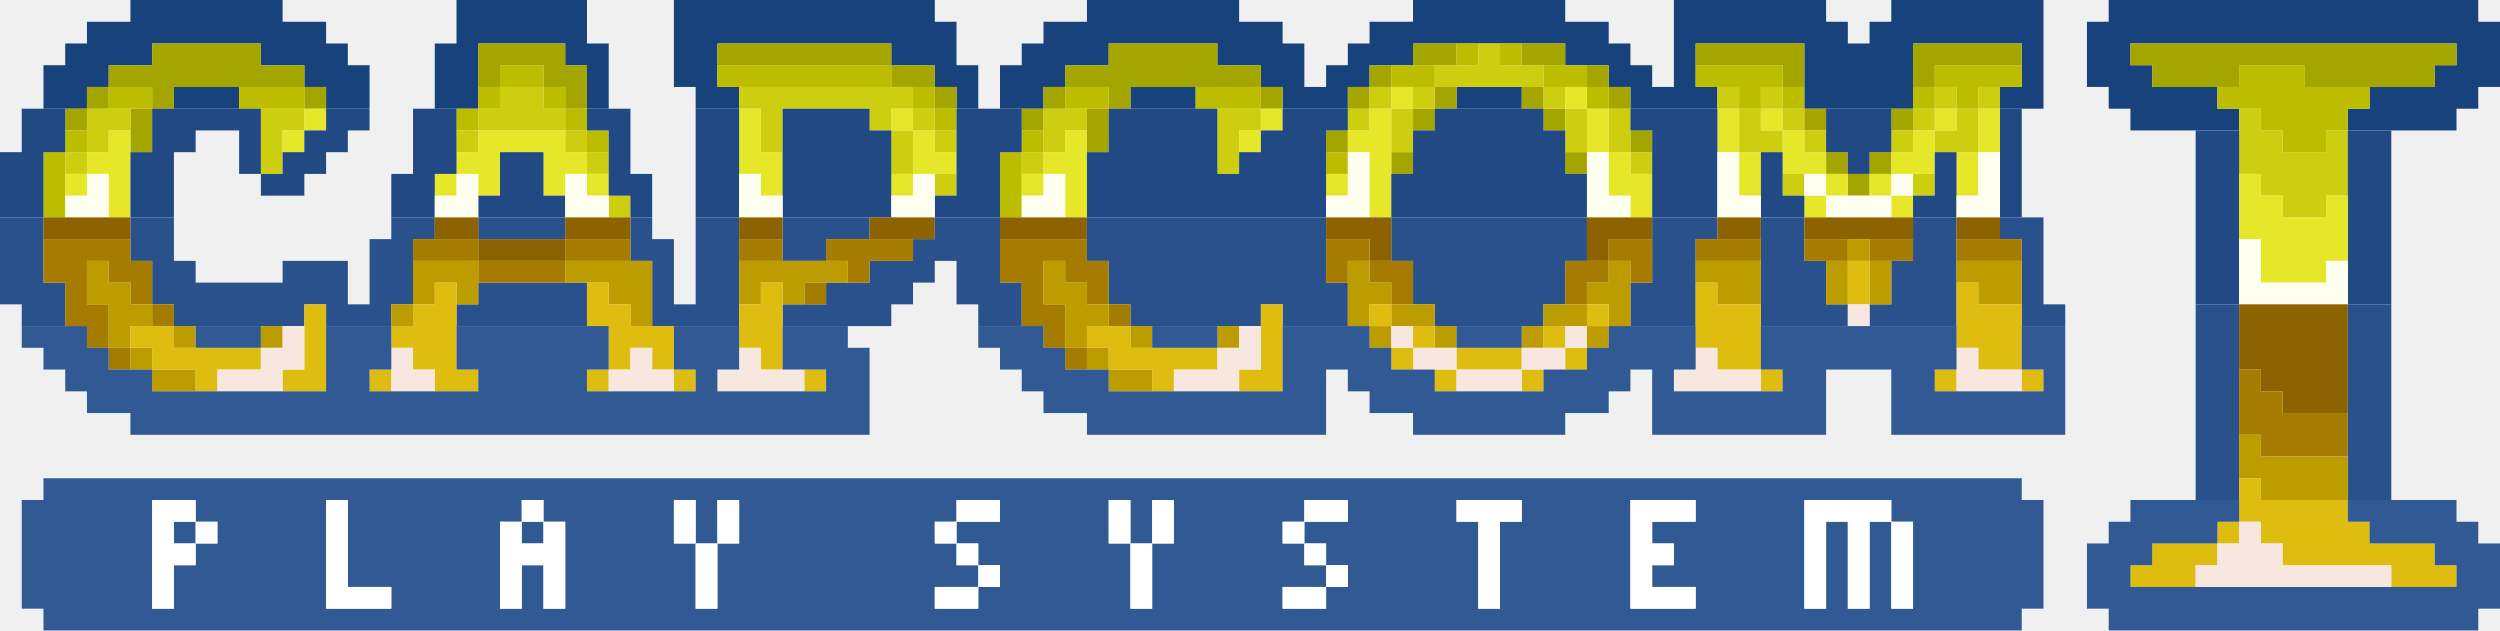
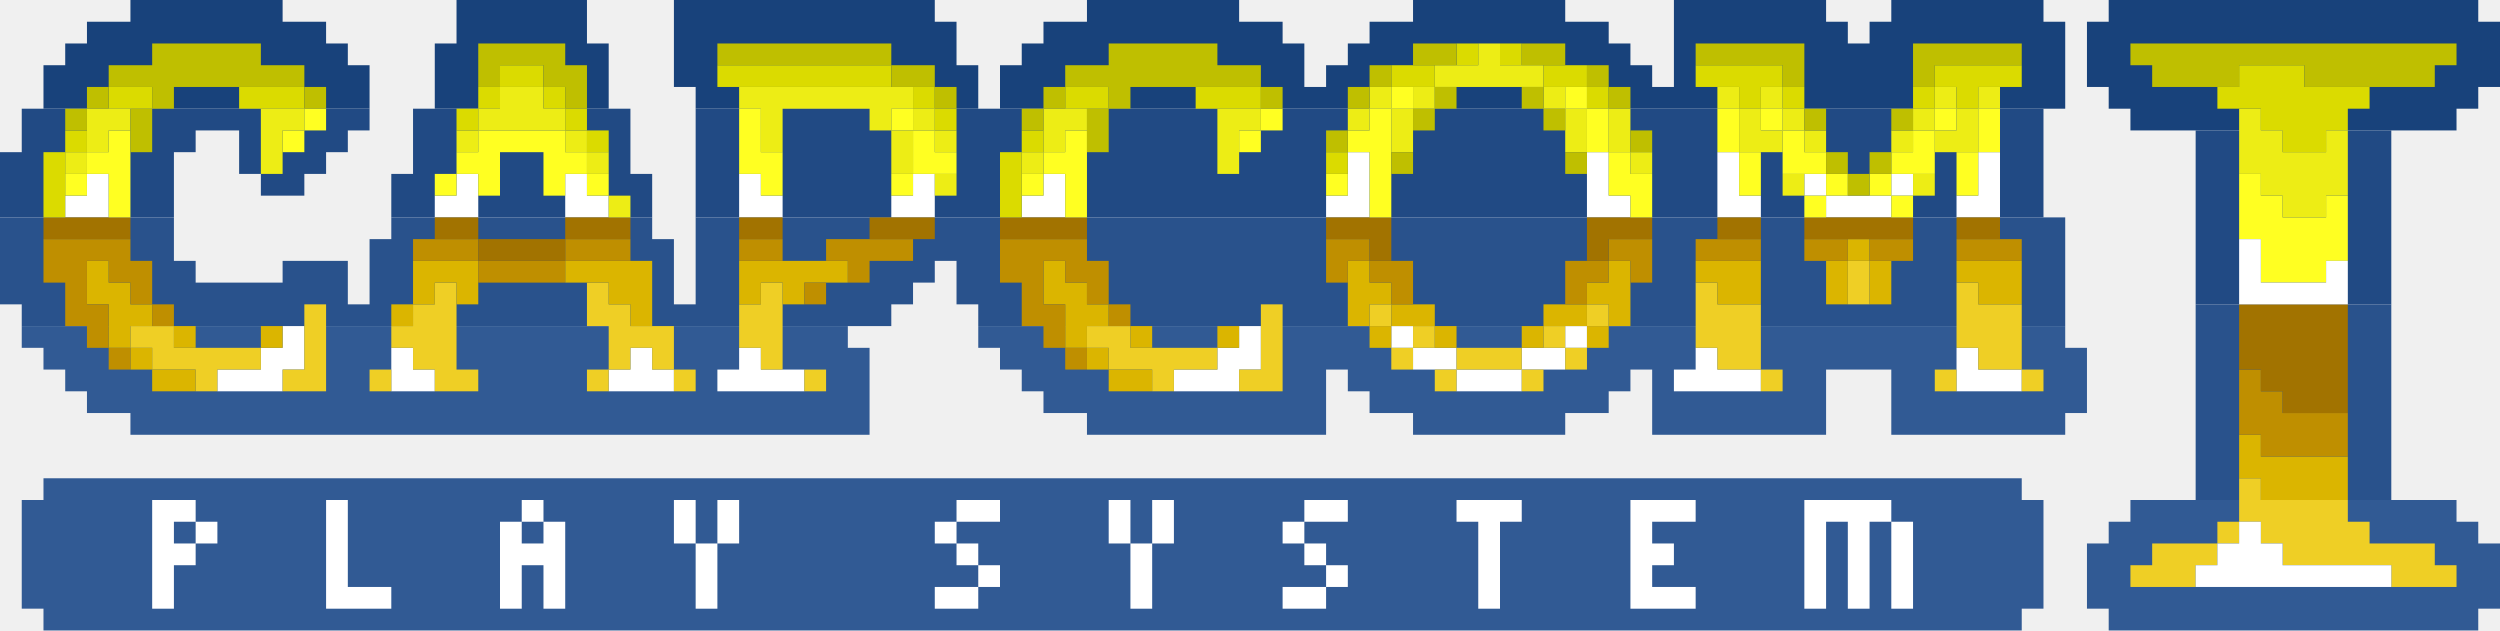
<svg xmlns="http://www.w3.org/2000/svg" width="100%" height="100%" viewBox="0 0 115 29" version="1.1" xml:space="preserve" style="fill-rule:evenodd;clip-rule:evenodd;stroke-linejoin:round;stroke-miterlimit:2;">
  <rect id="CPS1" x="0" y="0" width="115" height="29" style="fill:none;" />
  <clipPath id="_clip1">
    <rect x="0" y="0" width="115" height="29" />
  </clipPath>
  <g clip-path="url(#_clip1)">
-     <g id="_1">
-       <path d="M97,1l0,-1l17,0l0,1l1,0l0,3l-1,0l0,1l-1,0l0,1l-5,0l0,-1l1,0l0,-1l3,0l0,-1l1,0l0,-1l-15,0l0,1l1,0l0,1l3,0l0,1l1,0l0,1l-5,0l0,-1l-1,0l0,-1l-1,0l0,-3l1,0Z" style="fill:#18427b;" />
-       <path d="M112,3l0,1l-6,0l0,-1l-3,0l0,1l-4,0l0,-1l-1,0l0,-1l15,0l0,1l-1,0Z" style="fill:#a5a500;" />
-       <path d="M103,4l0,-1l3,0l0,1l3,0l0,1l-1,0l0,1l-1,0l0,1l-2,0l0,-1l-1,0l0,-1l-2,0l0,-1l1,0Z" style="fill:#bdbd00;" />
-       <path d="M104,6l1,0l0,1l2,0l0,-1l1,0l-0,3l-1,0l-0,1l-2,0l-0,-1l-1,0l-0,-1l-1,0l0,-3l1,0l0,1Z" style="fill:#cece10;" />
-       <path d="M103,14l-2,0l0,-8l2,0l-0,8Zm7,0l-2,0l0,-8l2,0l-0,8Z" style="fill:#214a84;" />
-       <path d="M104,9l1,0l-0,1l2,0l-0,-1l1,0l-0,3l-1,0l-0,1l-3,0l-0,-2l-1,0l-0,-3l1,0l-0,1Z" style="fill:#e7e729;" />
-       <path d="M104,13l3,0l-0,-1l1,0l-0,2l-5,0l-0,-3l1,0l-0,2Z" style="fill:#ffffef;" />
-       <path d="M103,23l-2,0l-0,-9l2,0l-0,9Zm7,0l-2,0l-0,-9l2,0l-0,9Z" style="fill:#29528c;" />
-       <path d="M108,19l-3,0l-0,-1l-1,0l0,-1l-1,0l-0,-3l5,0l-0,5Z" style="fill:#8c6300;" />
-       <path d="M104,18l1,0l-0,1l3,0l-0,2l-4,0l-0,-1l-1,0l0,-3l1,0l0,1Z" style="fill:#a57b00;" />
-       <path d="M104,21l4,0l-0,2l-4,0l-0,-1l-1,0l-0,-2l1,0l-0,1Z" style="fill:#bd9c00;" />
-       <path d="M99,26l-0,-1l3,0l-0,1l-1,0l0,1l-3,0l0,-1l1,0Zm3,-1l0,-1l1,0l0,1l-1,0Zm1,-1l-0,-2l1,0l-0,1l4,0l-0,1l1,0l0,1l3,0l-0,1l1,0l0,1l-3,0l0,-1l-5,0l-0,-1l-1,0l0,-1l-1,0Z" style="fill:#debd10;" />
-       <path d="M97,25l0,-1l1,0l-0,-1l5,0l-0,1l-1,0l0,1l-3,0l-0,1l-1,0l0,1l15,0l0,-1l-1,0l-0,-1l-3,0l0,-1l-1,0l-0,-1l5,0l-0,1l1,0l0,1l1,0l-0,3l-1,0l0,1l-17,0l0,-1l-1,0l-0,-3l1,0Z" style="fill:#315a94;" />
-       <path d="M102,26l-0,-1l1,0l0,-1l1,0l0,1l1,0l-0,1l5,0l0,1l-9,0l0,-1l1,0Z" style="fill:#f7e7de;" />
+     <g id="Roman-I">
+       <g id="Roman-I-Background">
+         <path d="M97,25l0,-1l1,0l-0,-1l15,0l-0,1l1,0l0,1l1,0l-0,3l-1,0l0,1l-17,0l0,-1l-1,0l-0,-3l1,0Z" style="fill:#315a94;" />
+         <rect x="101" y="14" width="9" height="9" style="fill:#29528c;" />
+         <rect x="101" y="6" width="9" height="8" style="fill:#214a84;" />
+         <path d="M97,1l0,-1l17,0l0,1l1,0l0,3l-1,0l0,1l-1,0l0,1l-15,0l0,-1l-1,0l0,-1l-1,0l0,-3l1,0Z" style="fill:#18427b;" />
+       </g>
+       <g id="Roman-I-Text">
+         <path d="M99,26l-0,-1l3,0l-0,1l-1,0l0,1l-3,0l0,-1l1,0Zm3,-1l0,-1l1,0l0,1l-1,0Zm1,-1l-0,-2l1,0l-0,1l4,0l-0,1l1,0l0,1l3,0l-0,1l1,0l0,1l-3,0l0,-1l-5,0l-0,-1l-1,0l0,-1l-1,0Z" style="fill:#efcf25;" />
+         <path d="M104,21l4,0l-0,2l-4,0l-0,-1l-1,0l-0,-2l1,0l-0,1Z" style="fill:#dbb500;" />
+         <path d="M104,18l1,0l-0,1l3,0l-0,2l-4,0l-0,-1l-1,0l0,-3l1,0l0,1Z" style="fill:#bf8f00;" />
+         <path d="M108,19l-3,0l-0,-1l-1,0l0,-1l-1,0l-0,-3l5,0l-0,5Z" style="fill:#a27300;" />
+         <path d="M104,9l1,0l-0,1l2,0l-0,-1l1,0l-0,3l-1,0l-0,1l-3,0l-0,-2l-1,0l-0,-3l1,0l-0,1Z" style="fill:#ff2;" />
+         <path d="M104,6l1,0l0,1l2,0l0,-1l1,0l-0,3l-1,0l-0,1l-2,0l-0,-1l-1,0l-0,-1l-1,0l0,-3l1,0l0,1Z" style="fill:#eded15;" />
+         <path d="M103,4l0,-1l3,0l0,1l3,0l0,1l-1,0l0,1l-1,0l0,1l-2,0l0,-1l-1,0l0,-1l-2,0l0,-1l1,0Z" style="fill:#dbdb00;" />
+         <path d="M112,3l0,1l-6,0l0,-1l-3,0l0,1l-4,0l0,-1l-1,0l0,-1l15,0l0,1l-1,0Z" style="fill:#bfbf00;" />
+         <path d="M104,13l3,0l-0,-1l1,0l-0,2l-5,0l-0,-3l1,0l-0,2Zm-2,13l-0,-1l1,0l0,-1l1,0l0,1l1,0l-0,1l5,0l0,1l-9,0l0,-1l1,0Z" style="fill:#fff;" />
+       </g>
    </g>
-     <g id="CPS">
-       <path d="M3,3l0,-1l1,0l0,-1l2,0l0,-1l7,0l0,1l2,0l0,1l1,0l0,1l1,0l0,2l-2,0l0,-1l-1,0l0,-1l-2,0l0,-1l-5,0l0,1l-2,0l0,1l-1,0l0,1l-2,0l0,-2l1,0Zm18,-1l0,-2l6,0l0,2l1,0l0,3l-1,0l0,-2l-1,0l0,-1l-4,0l0,3l-2,0l0,-3l1,0Zm22,-1l1,0l0,2l1,0l0,2l-1,0l0,-1l-1,0l0,-1l-2,0l0,-1l-8,0l0,2l1,0l0,1l-2,0l0,-1l-1,0l0,-4l12,0l0,1Zm4,2l0,-1l1,0l0,-1l2,0l0,-1l7,0l0,1l2,0l0,1l1,0l0,2l1,0l0,-1l1,0l0,-1l1,0l0,-1l2,0l0,-1l7,0l0,1l2,0l0,1l1,0l0,1l1,0l0,1l1,0l0,-4l7,0l0,1l1,0l0,1l1,0l0,-1l1,0l0,-1l7,0l0,5l-2,0l0,-1l1,0l0,-2l-5,0l0,3l-5,0l0,-3l-5,0l0,2l1,0l0,1l-4,0l0,-1l-1,0l0,-1l-2,0l0,-1l-7,0l0,1l-2,0l0,1l-1,0l0,1l-3,0l0,-1l-1,0l0,-1l-2,0l0,-1l-5,0l0,1l-2,0l0,1l-1,0l0,1l-2,0l0,-2l1,0Zm-39,2l0,-1l3,0l0,1l-3,0Zm44,0l0,-1l3,0l0,1l-3,0Zm15,0l0,-1l3,0l0,1l-3,0Z" style="fill:#18427b;" />
-       <path d="M5,4l0,-1l2,0l0,-1l5,0l0,1l2,0l0,1l-6,0l0,1l-1,0l0,-1l-2,0Zm9,0l1,0l0,1l-1,0l0,-1Zm-7,1l0,2l-1,0l0,-2l1,0Zm-3,0l0,-1l1,0l0,1l-1,0Zm0,0l0,1l-1,0l0,-1l1,0Zm22,-2l1,0l0,2l-1,0l0,-1l-1,0l0,-1l-2,0l0,1l-1,0l0,-2l4,0l0,1Zm17,1l1,0l0,1l-1,0l0,-1Zm-2,-1l2,0l0,1l-2,0l0,-1Zm0,0l-8,0l0,-1l8,0l0,1Zm7,2l0,-1l1,0l0,1l-1,0Zm0,0l0,1l-1,0l0,-1l1,0Zm1,-1l0,-1l2,0l0,-1l5,0l0,1l2,0l0,1l-6,0l0,1l-1,0l0,-1l-2,0Zm2,1l0,2l-1,0l0,-2l1,0Zm7,-1l1,0l0,1l-1,0l0,-1Zm25,0l-1,0l0,-1l-4,0l0,-1l5,0l0,2Zm6,-1l0,1l-1,0l0,-2l5,0l0,1l-4,0Zm-26,1l0,-1l1,0l0,1l-1,0Zm0,0l0,1l-1,0l0,-1l1,0Zm11,0l-1,0l0,-1l1,0l0,1Zm0,0l1,0l0,1l-1,0l0,-1Zm-8,1l0,1l-1,0l0,-1l1,0Zm0,0l0,-1l1,0l0,1l-1,0Zm5,0l-1,0l0,-1l1,0l0,1Zm0,0l1,0l0,1l-1,0l0,-1Zm15,3l0,-1l1,0l0,1l-1,0Zm-1,0l-1,0l0,-1l1,0l-0,1Zm-0,0l1,0l-0,1l-1,0l-0,-1Zm-20,-5l0,-1l2,0l0,1l-2,0Zm5,0l0,-1l2,0l0,1l-2,0Zm13,3l0,-1l1,0l0,1l-1,0Zm4,0l0,-1l1,0l0,1l-1,0Zm-26,1l0,-1l1,0l0,1l-1,0Zm14,0l0,-1l1,0l0,1l-1,0Zm-11,1l0,-1l1,0l0,1l-1,0Zm8,0l0,-1l1,0l0,1l-1,0Z" style="fill:#a5a500;" />
-       <path d="M22,5l0,1l-1,0l0,-1l1,0Zm0,0l0,-1l1,0l0,1l-1,0Zm5,1l1,0l0,1l-1,0l0,-1Zm-2,-2l1,0l0,1l-1,0l0,-1Zm1,1l1,0l0,1l-1,0l0,-1Zm-3,-1l0,-1l2,0l0,1l-2,0Zm50,0l1,0l0,1l-1,0l0,-1Zm0,0l-2,0l0,-1l2,0l0,1Zm9,0l-1,0l0,1l-1,0l0,-1l-2,0l0,-1l4,0l0,1Zm0,0l1,0l0,1l-1,0l0,-1Zm7,0l0,-1l4,0l0,1l-2,0l0,1l-1,0l0,-1l-1,0Zm0,0l0,1l-1,0l0,-1l1,0Zm-46,1l-1,0l0,-1l1,0l0,1Zm0,0l1,0l0,1l-1,0l0,-1Zm-40,2l-0,3l-1,0l0,-3l1,0Zm-0,0l0,-1l1,0l0,1l-1,0Zm44,0l0,-1l1,0l0,1l-1,0Zm-0,0l-0,3l-1,0l0,-3l1,0Zm20,-4l0,-1l1,0l0,1l-1,0Zm2,0l0,-1l1,0l0,1l-1,0Zm-36,1l0,-1l8,0l0,1l-8,0Zm31,0l0,-1l2,0l0,1l-2,0Zm-59,1l0,-1l2,0l0,1l-2,0Zm6,0l0,-1l3,0l0,1l-3,0Zm38,0l0,-1l2,0l0,1l-2,0Zm6,0l0,-1l3,0l0,1l-3,0Zm6,3l0,-1l1,0l0,1l-1,0Z" style="fill:#bdbd00;" />
-       <path d="M63,5l0,-1l1,0l0,1l-1,0Zm2,0l0,-1l1,0l0,1l-1,0Zm-1,0l1,0l0,2l-1,0l0,-2Zm-1,0l0,1l-1,0l0,-1l1,0Zm9,0l1,0l0,2l-1,0l0,-2Zm-1,-1l1,0l0,1l-1,0l0,-1Zm-5,0l0,-1l2,0l0,-1l1,0l0,1l2,0l0,1l-5,0Zm-44,2l0,1l-1,0l0,-1l1,0Zm5,1l1,0l0,1l-1,0l0,-1Zm-1,-1l1,0l0,1l-1,0l0,-1Zm-4,0l0,-1l1,0l0,-1l2,0l0,1l1,0l0,1l-4,0Zm20,-1l-1,0l0,1l-1,0l0,-1l-4,0l0,2l-1,0l0,-2l-1,0l0,-1l8,0l0,1Zm-1,1l1,0l0,2l-1,0l0,-2Zm1,0l0,-1l1,0l0,1l-1,0Zm1,0l1,0l0,1l-1,0l0,-1Zm40,0l1,0l0,1l-1,0l0,-1Zm-3,-1l1,0l0,1l1,0l0,1l-2,0l0,-2Zm2,1l0,-1l1,0l0,1l-1,0Zm0,-1l-1,0l0,-1l1,0l0,1Zm-2,0l-1,0l0,-1l1,0l0,1Zm11,0l0,-1l1,0l0,1l-1,0Zm-3,1l0,-1l1,0l0,1l-1,0Zm1,0l1,0l0,-1l1,0l0,2l-2,0l0,-1Zm1,-1l-1,0l0,-1l1,0l0,1Zm-2,1l0,1l-1,0l0,-1l1,0Zm-84,1l0,1l-1,0l0,-1l1,0Zm-0,0l0,-2l2,0l0,1l-1,0l0,1l-1,0Zm9,-1l0,2l-1,0l0,-3l2,0l0,1l-1,0Zm35,1l0,1l-1,0l0,-1l1,0Zm-0,0l0,-2l2,0l0,1l-1,0l0,1l-1,0Zm9,-1l0,2l-1,0l0,-3l2,0l0,1l-1,0Zm18,1l-1,0l0,-2l1,0l0,2Zm0,0l1,0l0,1l-1,0l0,-1Zm-32,2l-0,-1l1,0l-0,1l-1,0Zm39,0l-0,-1l1,0l-0,1l-1,0Zm6,0l-0,-1l1,0l-0,1l-1,0Zm-60,1l-0,-1l1,0l-0,1l-1,0Z" style="fill:#cece10;" />
-       <path d="M64,5l0,-1l1,0l0,1l-1,0Zm-1,1l0,-1l1,0l-0,5l-1,0l0,-3l-1,0l0,-1l1,0Zm10,-1l-1,0l0,-1l1,0l0,1Zm1,2l1,0l0,1l1,0l-0,2l-1,0l-0,-1l-1,0l0,-2Zm-1,-2l1,0l0,2l-1,0l0,-2Zm-59,1l0,1l-1,0l0,-1l1,0Zm0,0l0,-1l1,0l0,1l-1,0Zm21,1l1,0l-0,2l-1,0l-0,-1l-1,0l0,-3l1,0l0,2Zm7,-1l-1,0l0,-1l1,0l0,1Zm-0,2l-0,1l-1,0l-0,-1l1,0Zm0,-2l1,0l0,1l1,0l0,1l-2,0l0,-2Zm16,0l0,1l-1,0l0,-1l1,0Zm0,0l0,-1l1,0l0,1l-1,0Zm22,1l1,0l-0,2l-1,0l0,-2Zm0,0l-1,0l0,-2l1,0l0,2Zm4,2l-0,1l-1,0l-0,-1l1,0Zm-0,-1l1,0l-0,1l-1,0l-0,-1Zm-2,-2l1,0l0,1l1,0l-0,1l-2,0l0,-2Zm0,0l-1,0l0,-1l1,0l0,1Zm5,3l1,0l-0,1l-1,0l-0,-1Zm-0,-1l-0,1l-1,0l-0,-1l1,0Zm2,-2l0,-1l1,0l0,1l-1,0Zm-2,2l0,-1l1,0l0,-1l1,0l0,2l-2,0Zm4,-1l0,-2l1,0l0,2l-1,0Zm-0,0l-0,2l-1,0l0,-2l1,0Zm-87,1l-0,1l-1,0l-0,-1l1,0Zm-0,0l0,-1l1,0l0,-1l1,0l-0,4l-1,0l-0,-2l-1,0Zm17,0l-0,1l-1,0l-0,-1l1,0Zm6,0l1,0l-0,1l-1,0l-0,-1Zm-6,0l0,-1l1,0l0,-1l4,0l0,1l1,0l-0,1l-1,0l-0,1l-1,0l0,-2l-2,0l-0,2l-1,0l-0,-1l-1,0Zm27,0l-0,1l-1,0l-0,-1l1,0Zm-0,0l0,-1l1,0l0,-1l1,0l-0,4l-1,0l-0,-2l-1,0Zm13,1l-0,-1l1,0l-0,1l-1,0Z" style="fill:#e7e729;" />
-       <path d="M1,7l0,-2l2,0l0,2l-1,0l-0,3l-2,0l0,-3l1,0Zm11,1l1,0l0,-1l1,0l0,-1l1,0l0,-1l2,0l0,1l-1,0l0,1l-1,0l0,1l-1,0l-0,1l-2,0l-0,-1Zm-5,-1l0,-2l5,0l-0,3l-1,0l0,-2l-2,0l0,1l-1,0l-0,3l-2,0l0,-3l1,0Zm12,1l0,-3l2,0l0,3l-1,0l-0,2l-2,0l-0,-2l1,0Zm10,0l1,0l-0,2l-1,0l-0,-1l-1,0l0,-3l-1,0l0,-1l2,0l0,3Zm5,2l-2,0l0,-5l2,0l-0,5Zm6,-4l1,0l-0,4l-5,0l0,-5l4,0l0,1Zm4,3l0,-4l3,0l0,2l-1,0l-0,3l-3,0l-0,-1l1,0Zm7,-2l0,-2l5,0l0,3l1,0l0,-1l1,0l0,-1l1,0l0,-1l3,0l0,1l-1,0l-0,4l-11,0l0,-3l1,0Zm14,1l0,-2l1,0l0,-1l5,0l0,1l1,0l0,2l1,0l-0,2l-9,0l-0,-2l1,0Zm14,2l-3,0l0,-4l-1,0l0,-1l4,0l-0,5Zm8,-3l-1,0l0,1l-1,0l0,-1l-1,0l0,-2l3,0l0,2Zm6,3l-1,0l0,-5l1,0l-0,5Zm-70,-1l0,-2l2,0l-0,2l1,0l-0,1l-4,0l-0,-1l1,0Zm59,0l1,0l-0,1l-2,0l0,-3l1,0l-0,2Zm7,0l0,-2l1,0l-0,3l-2,0l-0,-1l1,0Z" style="fill:#214a84;" />
-       <path d="M62,9l0,-2l1,0l-0,3l-2,0l-0,-1l1,0Zm12,0l1,0l-0,1l-2,0l0,-3l1,0l-0,2Zm6,0l1,0l-0,1l-2,0l0,-3l1,0l-0,2Zm11,0l0,-2l1,0l-0,3l-2,0l-0,-1l1,0Zm-87,0l-0,-1l1,0l-0,2l-2,0l-0,-1l1,0Zm17,0l-0,-1l1,0l-0,2l-2,0l-0,-1l1,0Zm6,0l1,0l-0,1l-2,0l-0,-2l1,0l-0,1Zm8,0l1,0l-0,1l-2,0l-0,-2l1,0l-0,1Zm7,0l-0,-1l1,0l-0,2l-2,0l-0,-1l1,0Zm6,0l-0,-1l1,0l-0,2l-2,0l-0,-1l1,0Zm36,0l-1,0l-0,-1l1,0l-0,1Zm3,0l-0,-1l1,0l-0,1l-1,0Zm-3,0l3,0l-0,1l-3,0l-0,-1Z" style="fill:#ffffef;" />
-       <path d="M2,13l1,0l-0,2l-2,0l-0,-1l-1,0l-0,-4l2,0l-0,3Zm6,-1l1,0l-0,1l4,0l-0,-1l3,0l-0,2l1,0l-0,-3l1,0l-0,-1l2,0l-0,1l-1,0l-0,3l-1,0l-0,1l-3,0l-0,-1l-1,0l-0,1l-6,0l-0,-1l-1,0l-0,-2l-1,0l-0,-2l2,0l-0,2Zm22,-1l1,0l-0,3l1,0l-0,-4l2,0l-0,5l-4,0l-0,-3l-1,0l-0,-2l1,0l-0,1Zm8,0l-0,1l-2,0l-0,-2l4,0l-0,1l-2,0Zm0,3l-0,-1l2,0l-0,-1l2,0l-0,-1l1,0l-0,-1l3,0l-0,3l1,0l-0,2l-2,0l-0,-1l-1,0l-0,-2l-1,0l-0,1l-1,0l-0,1l-1,0l-0,1l-5,0l-0,-1l2,0Zm23,-1l1,0l-0,2l-3,0l-0,-1l-1,0l-0,1l-6,0l-0,-1l-1,0l-0,-2l-1,0l-0,-2l11,0l-0,3Zm12,-1l-1,0l-0,2l-1,0l-0,1l-5,0l-0,-1l-1,0l-0,-2l-1,0l-0,-2l9,0l-0,2Zm3,1l-0,-3l3,0l-0,1l-1,0l-0,4l-3,0l-0,-2l1,0Zm7,-1l1,0l-0,2l1,0l-0,1l-4,0l-0,-5l2,0l-0,2Zm4,2l-0,-2l1,0l-0,-2l2,0l-0,5l-4,0l-0,-1l1,0Zm7,0l1,0l-0,1l-2,0l-0,-4l-1,0l-0,-1l2,0l-0,4Zm-72,0l-0,-1l5,0l-0,2l-6,0l-0,-1l1,0Zm0,-3l-0,-1l4,0l-0,1l-4,0Z" style="fill:#29528c;" />
-       <path d="M26,11l-0,-1l3,0l-0,1l-3,0Zm-4,0l4,0l-0,1l-4,0l-0,-1Zm-0,0l-2,0l-0,-1l2,0l-0,1Zm42,1l-1,0l-0,-1l-2,0l-0,-1l3,0l-0,2Zm10,-1l-0,1l-1,0l-0,-2l3,0l-0,1l-2,0Zm-72,0l-0,-1l4,0l-0,1l-4,0Zm32,0l-0,-1l2,0l-0,1l-2,0Zm6,0l-0,-1l3,0l-0,1l-3,0Zm6,0l-0,-1l4,0l-0,1l-4,0Zm33,0l-0,-1l2,0l-0,1l-2,0Zm4,0l-0,-1l5,0l-0,1l-5,0Zm7,0l-0,-1l2,0l-0,1l-2,0Z" style="fill:#8c6300;" />
-       <path d="M5,16l1,0l-0,1l-1,0l-0,-1Zm2,-2l1,0l-0,1l-1,0l-0,-1Zm-1,-2l1,0l-0,2l-1,0l-0,-1l-1,0l-0,-1l-1,0l-0,2l1,0l-0,2l-1,0l-0,-1l-1,0l-0,-2l-1,0l-0,-2l4,0l-0,1Zm16,0l4,0l-0,1l-4,0l-0,-1Zm-0,0l-3,0l-0,-1l3,0l-0,1Zm4,0l-0,-1l3,0l-0,1l-3,0Zm14,0l-0,1l-1,0l-0,-1l-1,0l-0,-1l4,0l-0,1l-2,0Zm11,2l1,0l-0,1l-1,0l-0,-1Zm-1,-2l1,0l-0,2l-1,0l-0,-1l-1,0l-0,-1l-1,0l-0,2l1,0l-0,2l-1,0l-0,-1l-1,0l-0,-2l-1,0l-0,-2l4,0l-0,1Zm-1,4l1,0l-0,1l-1,0l-0,-1Zm14,-4l2,0l-0,2l-1,0l-0,-1l-1,0l-0,-1Zm-0,0l-1,0l-0,1l-1,0l-0,-2l2,0l-0,1Zm11,0l-0,1l-1,0l-0,1l-1,0l-0,-2l2,0Zm0,0l-0,-1l2,0l-0,2l-1,0l-0,-1l-1,0Zm-40,0l-0,-1l2,0l-0,1l-2,0Zm44,0l-0,-1l3,0l-0,1l-3,0Zm5,0l-0,-1l2,0l-0,1l-2,0Zm3,0l-0,-1l2,0l-0,1l-2,0Zm4,0l-0,-1l3,0l-0,1l-3,0Zm-53,2l-0,-1l1,0l-0,1l-1,0Z" style="fill:#a57b00;" />
-       <path d="M85,12l-0,2l-1,0l-0,-2l1,0Zm1,0l1,0l-0,2l-1,0l-0,-2Zm-1,0l-0,-1l1,0l-0,1l-1,0Zm-78,5l2,0l0,1l-2,0l-0,-1Zm-1,-1l1,0l-0,1l-1,0l-0,-1Zm-1,-3l1,0l-0,1l1,0l-0,1l-1,0l-0,1l-1,0l-0,-2l-1,0l-0,-2l1,0l-0,1Zm14,1l-0,1l-1,0l-0,-1l1,0Zm0,0l-0,-2l3,0l-0,2l-1,0l-0,-1l-1,0l-0,1l-1,0Zm11,1l-1,0l-0,-1l-1,0l-0,-1l-2,0l-0,-1l4,0l-0,3Zm7,-2l-0,1l-1,0l-0,-1l-1,0l-0,1l-1,0l-0,-2l5,0l-0,1l-2,0Zm14,4l2,0l0,1l-2,0l-0,-1Zm-1,-1l1,0l-0,1l-1,0l-0,-1Zm-1,-3l1,0l-0,1l1,0l-0,1l-1,0l-0,1l-1,0l-0,-2l-1,0l-0,-2l1,0l-0,1Zm17,2l1,0l-0,1l-1,0l-0,-1Zm-3,-2l1,0l-0,1l-1,0l-0,1l-1,0l-0,-3l1,0l-0,1Zm-0,2l1,0l-0,1l-1,0l-0,-1Zm1,0l-0,-1l2,0l-0,1l-2,0Zm7,0l-0,-1l2,0l-0,1l-2,0Zm2,0l1,0l-0,1l-1,0l-0,-1Zm1,0l-0,-1l-1,0l-0,-1l1,0l-0,-1l1,0l-0,3l-1,0Zm-3,0l-0,1l-1,0l-0,-1l1,0Zm10,-1l-2,0l-0,-1l-1,0l-0,-1l3,0l-0,2Zm12,0l-2,0l-0,-1l-1,0l-0,-1l3,0l-0,2Zm-85,2l-0,-1l1,0l-0,1l-1,0Zm4,0l-0,-1l1,0l-0,1l-1,0Zm40,0l-0,-1l1,0l-0,1l-1,0Zm4,0l-0,-1l1,0l-0,1l-1,0Z" style="fill:#bd9c00;" />
-       <path d="M86,14l-1,0l-0,-2l1,0l-0,2Zm-67,1l-0,-1l1,0l-0,-1l1,0l-0,4l1,0l0,1l-2,0l0,-1l-1,0l-0,-1l-1,0l-0,-1l1,0Zm9,-1l1,0l-0,1l2,0l-0,2l-1,0l-0,-1l-1,0l-0,1l-1,0l-0,-2l-1,0l-0,-2l1,0l-0,1Zm0,3l0,1l-1,0l0,-1l1,0Zm3,0l1,0l0,1l-1,0l-0,-1Zm4,-3l-0,-1l1,0l-0,4l-1,0l-0,-1l-1,0l-0,-2l1,0Zm46,3l1,0l0,1l-1,0l-0,-1Zm-2,-3l2,0l-0,3l-2,0l-0,-1l-1,0l-0,-3l1,0l-0,1Zm14,3l1,0l0,1l-1,0l-0,-1Zm-2,-3l2,0l-0,3l-2,0l-0,-1l-1,0l-0,-3l1,0l-0,1Zm-77,3l-0,-3l1,0l0,4l-2,0l0,-1l1,0Zm44,0l-0,-3l1,0l0,4l-2,0l0,-1l1,0Zm-50,-1l4,0l-0,1l-2,0l0,1l-1,0l0,-1l-2,0l-0,-1l-1,0l-0,-1l2,0l-0,1Zm44,0l4,0l-0,1l-2,0l0,1l-1,0l0,-1l-2,0l-0,-1l-1,0l-0,-1l2,0l-0,1Zm13,0l-0,1l-1,0l-0,-1l1,0Zm0,0l-0,-1l1,0l-0,1l-1,0Zm7,0l-1,0l-0,-1l1,0l-0,1Zm-0,0l1,0l-0,1l-1,0l-0,-1Zm-2,1l1,0l0,1l-1,0l-0,-1Zm-3,0l-0,-1l3,0l-0,1l-3,0Zm0,0l0,1l-1,0l0,-1l1,0Zm-4,-2l-0,-1l1,0l-0,1l-1,0Zm10,0l-0,-1l1,0l-0,1l-1,0Zm-56,3l0,-1l1,0l0,1l-1,0Zm20,0l0,-1l1,0l0,1l-1,0Zm52,0l0,-1l1,0l0,1l-1,0Z" style="fill:#debd10;" />
-       <path d="M12,17l-0,-1l1,0l-0,-1l1,0l-0,2l-1,0l0,1l-3,0l0,-1l2,0Zm44,0l-0,-1l1,0l-0,-1l1,0l-0,2l-1,0l0,1l-3,0l0,-1l2,0Zm14,0l-0,-1l2,0l-0,1l-2,0Zm-3,0l3,0l0,1l-3,0l-0,-1Zm-2,-1l2,0l-0,1l-2,0l-0,-1Zm7,0l-0,-1l1,0l-0,1l-1,0Zm-7,0l-1,0l-0,-1l1,0l-0,1Zm-46,1l1,0l0,1l-2,0l-0,-2l1,0l-0,1Zm10,0l-0,-1l1,0l-0,1l1,0l0,1l-3,0l0,-1l1,0Zm5,0l-0,-1l1,0l-0,1l2,0l0,1l-4,0l0,-1l1,0Zm44,0l-0,-1l1,0l-0,1l2,0l0,1l-4,0l0,-1l1,0Zm13,0l2,0l0,1l-3,0l-0,-2l1,0l-0,1Zm-6,-2l-0,-1l1,0l-0,1l-1,0Z" style="fill:#f7e7de;" />
-       <path d="M4,16l1,0l-0,1l2,0l0,1l8,0l-0,-3l3,0l-0,2l-1,0l0,1l5,0l0,-1l-1,0l-0,-2l7,0l-0,2l-1,0l0,1l5,0l0,-1l-1,0l-0,-2l3,0l-0,2l-1,0l0,1l5,0l0,-1l-2,0l-0,-2l3,0l-0,1l1,0l0,4l-34,0l0,-1l-2,0l-0,-1l-1,0l0,-1l-1,0l-0,-1l-1,0l-0,-1l3,0l-0,1Zm44,0l1,0l-0,1l2,0l0,1l8,0l-0,-3l4,0l-0,1l1,0l-0,1l2,0l0,1l5,0l0,-1l2,0l-0,-1l1,0l-0,-1l4,0l-0,2l-1,0l0,1l5,0l0,-1l-1,0l-0,-2l9,0l-0,2l-1,0l0,1l5,0l0,-1l-1,0l-0,-2l2,0l0,5l-8,0l0,-3l-3,0l0,3l-8,0l0,-3l-1,0l0,1l-1,0l-0,1l-2,0l0,1l-7,0l0,-1l-2,0l-0,-1l-1,0l0,-1l-1,0l0,3l-11,0l0,-1l-2,0l-0,-1l-1,0l0,-1l-1,0l-0,-1l-1,0l-0,-1l3,0l-0,1Zm-46,7l-0,-1l91,0l-0,1l1,0l-0,5l-1,0l0,1l-91,0l0,-1l-1,0l-0,-5l1,0Zm5,5l1,0l0,-2l1,0l-0,-1l1,0l0,-1l-1,0l-0,-1l-2,0l-0,5Zm81,0l0,-4l-1,0l-0,-1l-4,0l-0,5l1,0l0,-4l1,0l-0,4l1,0l0,-4l1,0l-0,4l1,0Zm-10,0l-0,-1l-2,0l0,-1l1,0l-0,-1l-1,0l0,-1l2,0l-0,-1l-3,0l-0,5l3,0Zm-9,0l0,-4l1,0l-0,-1l-3,0l-0,1l1,0l-0,4l1,0Zm-8,0l-0,-1l1,0l0,-1l-1,0l-0,-1l-1,0l-0,-1l2,0l-0,-1l-2,0l-0,1l-1,0l0,1l1,0l-0,1l1,0l-0,1l-2,0l-0,1l2,0Zm-8,0l-0,-3l1,0l-0,-2l-1,0l-0,2l-1,0l-0,-2l-1,0l0,2l1,0l-0,3l1,0Zm-8,0l-0,-1l1,0l0,-1l-1,0l-0,-1l-1,0l-0,-1l2,0l-0,-1l-2,0l-0,1l-1,0l0,1l1,0l-0,1l1,0l-0,1l-2,0l-0,1l2,0Zm-12,0l-0,-3l1,0l-0,-2l-1,0l-0,2l-1,0l-0,-2l-1,0l0,2l1,0l-0,3l1,0Zm-7,0l0,-4l-1,0l-0,-1l-1,0l-0,1l-1,0l-0,4l1,0l0,-2l1,0l-0,2l1,0Zm-8,0l-0,-1l-2,0l-0,-4l-1,0l-0,5l3,0Zm-9,-4l-0,1l-1,0l0,-1l1,0Zm15,0l1,0l0,1l-1,0l-0,-1Zm-15,-8l-0,-1l3,0l-0,1l-3,0Zm44,0l-0,-1l3,0l-0,1l-3,0Zm14,0l-0,-1l3,0l-0,1l-3,0Z" style="fill:#315a94;" />
-       <path d="M9,24l-1,0l0,1l1,0l-0,1l-1,0l-0,2l-1,0l-0,-5l2,0l-0,1Zm0,1l-0,-1l1,0l0,1l-1,0Zm7,2l2,0l-0,1l-3,0l-0,-5l1,0l0,4Zm8,-3l0,1l1,0l-0,-1l1,0l-0,4l-1,0l0,-2l-1,0l-0,2l-1,0l0,-4l1,0Zm1,0l-1,0l-0,-1l1,0l-0,1Zm7,1l1,0l-0,3l-1,0l-0,-3Zm1,0l-0,-2l1,0l0,2l-1,0Zm-1,0l-1,0l-0,-2l1,0l-0,2Zm13,1l1,0l0,1l-1,0l-0,-1Zm0,1l-0,1l-2,0l-0,-1l2,0Zm-1,-3l-0,-1l2,0l-0,1l-2,0Zm0,0l-0,1l-1,0l0,-1l1,0Zm-0,1l1,0l-0,1l-1,0l-0,-1Zm8,0l1,0l-0,3l-1,0l-0,-3Zm-0,0l-1,0l-0,-2l1,0l-0,2Zm1,0l-0,-2l1,0l0,2l-1,0Zm7,0l1,0l-0,1l-1,0l-0,-1Zm1,1l1,0l0,1l-1,0l-0,-1Zm0,1l-0,1l-2,0l-0,-1l2,0Zm-1,-3l-0,-1l2,0l-0,1l-2,0Zm0,0l-0,1l-1,0l0,-1l1,0Zm9,0l-0,4l-1,0l0,-4l-1,0l-0,-1l3,0l-0,1l-1,0Zm7,0l0,1l1,0l-0,1l-1,0l0,1l2,0l-0,1l-3,0l-0,-5l3,0l-0,1l-2,0Zm11,0l1,0l-0,4l-1,0l-0,-4Zm-0,0l-1,0l-0,4l-1,0l0,-4l-1,0l-0,4l-1,0l-0,-5l4,0l-0,1Z" style="fill:#fff;" />
+     <g id="Play-System">
+       <path id="Play-System-Background" d="M2,23l-0,-1l91,0l-0,1l1,0l-0,5l-1,0l0,1l-91,0l0,-1l-1,0l-0,-5l1,0Z" style="fill:#315a94;" />
+       <path id="Play-System-Text" d="M9,24l-1,0l0,1l1,0l-0,1l-1,0l-0,2l-1,0l-0,-5l2,0l-0,1Zm0,1l-0,-1l1,0l0,1l-1,0Zm7,2l2,0l-0,1l-3,0l-0,-5l1,0l0,4Zm8,-3l0,1l1,0l-0,-1l1,0l-0,4l-1,0l0,-2l-1,0l-0,2l-1,0l0,-4l1,0Zm1,0l-1,0l-0,-1l1,0l-0,1Zm7,1l1,0l-0,3l-1,0l-0,-3Zm1,0l-0,-2l1,0l0,2l-1,0Zm-1,0l-1,0l-0,-2l1,0l-0,2Zm13,1l1,0l0,1l-1,0l-0,-1Zm0,1l-0,1l-2,0l-0,-1l2,0Zm-1,-3l-0,-1l2,0l-0,1l-2,0Zm0,0l-0,1l-1,0l0,-1l1,0Zm-0,1l1,0l-0,1l-1,0l-0,-1Zm8,0l1,0l-0,3l-1,0l-0,-3Zm-0,0l-1,0l-0,-2l1,0l-0,2Zm1,0l-0,-2l1,0l0,2l-1,0Zm7,0l1,0l-0,1l-1,0l-0,-1Zm1,1l1,0l0,1l-1,0l-0,-1Zm0,1l-0,1l-2,0l-0,-1l2,0Zm-1,-3l-0,-1l2,0l-0,1l-2,0Zm0,0l-0,1l-1,0l0,-1l1,0Zm9,0l-0,4l-1,0l0,-4l-1,0l-0,-1l3,0l-0,1l-1,0Zm7,0l0,1l1,0l-0,1l-1,0l0,1l2,0l-0,1l-3,0l-0,-5l3,0l-0,1l-2,0Zm11,0l1,0l-0,4l-1,0l-0,-4Zm-0,0l-1,0l-0,4l-1,0l0,-4l-1,0l-0,4l-1,0l-0,-5l4,0l-0,1Z" style="fill:#fff;" />
+     </g>
+     <g id="Capcom">
+       <g id="Capcop-Background">
+         <path d="M3,3l0,-1l1,0l0,-1l2,0l0,-1l7,0l0,1l2,0l0,1l1,0l0,1l1,0l0,2l-15,0l0,-2l1,0Zm18,-1l0,-2l6,0l0,2l1,0l0,3l-8,0l0,-3l1,0Zm22,-1l1,0l0,2l1,0l0,2l-13,0l0,-1l-1,0l0,-4l12,0l0,1Zm4,2l0,-1l1,0l0,-1l2,0l0,-1l7,0l0,1l2,0l0,1l1,0l0,2l1,0l0,-1l1,0l0,-1l1,0l0,-1l2,0l0,-1l7,0l0,1l2,0l0,1l1,0l0,1l1,0l0,1l1,0l0,-4l7,0l0,1l1,0l0,1l1,0l0,-1l1,0l0,-1l7,0l-0,1l1,-0l0,4l-49,0l0,-2l1,0Z" style="fill:#18427b;" />
+         <path d="M12,8l-1,0l0,-2l-2,0l0,1l-1,0l-0,3l-8,0l0,-3l1,0l0,-2l16,0l0,1l-1,0l0,1l-1,0l0,1l-1,0l-0,1l-2,0l-0,-1Zm18,2l-12,0l-0,-2l1,0l0,-3l10,0l0,3l1,0l-0,2Zm64,0l-62,0l0,-5l62,0l0,5Z" style="fill:#214a84;" />
+         <path d="M41,15l-40,0l-0,-1l-1,0l-0,-4l8,0l-0,2l1,0l-0,1l4,0l-0,-1l3,0l-0,2l1,0l-0,-3l1,0l-0,-1l12,0l-0,1l1,0l-0,3l1,0l-0,-4l63,0l0,5l-50,0l-0,-1l-1,0l-0,-2l-1,0l-0,1l-1,0l-0,1l-1,0l-0,1Z" style="fill:#29528c;" />
+         <path d="M1,15l38,0l-0,1l1,0l0,4l-34,0l0,-1l-2,0l-0,-1l-1,0l0,-1l-1,0l-0,-1l-1,0l-0,-1Zm44,0l50,0l0,1l1,0l0,3l-1,-0l0,1l-8,0l0,-3l-3,0l0,3l-8,0l0,-3l-1,0l0,1l-1,0l-0,1l-2,0l0,1l-7,0l0,-1l-2,0l-0,-1l-1,0l0,-1l-1,0l0,3l-11,0l0,-1l-2,0l-0,-1l-1,0l0,-1l-1,0l-0,-1l-1,0l-0,-1Z" style="fill:#315a94;" />
+       </g>
+       <g id="Capcom-Text">
+         <path d="M65,16l-1,0l-0,-1l1,0l-0,1Zm2,1l3,0l0,1l-3,0l-0,-1Zm-2,-1l2,0l-0,1l-2,0l-0,-1Zm7,0l-0,-1l1,0l-0,1l-1,0Zm-2,1l-0,-1l2,0l-0,1l-2,0Zm17,-8l-0,-1l1,0l-0,1l-1,0Zm-3,0l3,0l-0,1l-3,0l-0,-1Zm-0,0l-1,0l-0,-1l1,0l-0,1Zm-72,8l-0,-1l1,0l-0,-1l1,0l-0,2l-1,0l0,1l-3,0l0,-1l2,0Zm44,0l-0,-1l1,0l-0,-1l1,0l-0,2l-1,0l0,1l-3,0l0,-1l2,0Zm-37,0l1,0l0,1l-2,0l-0,-2l1,0l-0,1Zm10,0l-0,-1l1,0l-0,1l1,0l0,1l-3,0l0,-1l1,0Zm5,0l-0,-1l1,0l-0,1l2,0l0,1l-4,0l0,-1l1,0Zm44,0l-0,-1l1,0l-0,1l2,0l0,1l-4,0l0,-1l1,0Zm13,0l2,0l0,1l-3,0l-0,-2l1,0l-0,1Zm-29,-8l0,-2l1,0l-0,3l-2,0l-0,-1l1,0Zm12,0l1,0l-0,1l-2,0l0,-3l1,0l-0,2Zm6,0l1,0l-0,1l-2,0l0,-3l1,0l-0,2Zm11,0l0,-2l1,0l-0,3l-2,0l-0,-1l1,0Zm-87,0l-0,-1l1,0l-0,2l-2,0l-0,-1l1,0Zm17,0l-0,-1l1,0l-0,2l-2,0l-0,-1l1,0Zm6,0l1,0l-0,1l-2,0l-0,-2l1,0l-0,1Zm8,0l1,0l-0,1l-2,0l-0,-2l1,0l-0,1Zm7,0l-0,-1l1,0l-0,2l-2,0l-0,-1l1,0Zm6,0l-0,-1l1,0l-0,2l-2,0l-0,-1l1,0Z" style="fill:#fff;" />
+         <path d="M86,14l-1,0l-0,-2l1,0l-0,2Zm-67,1l-0,-1l1,0l-0,-1l1,0l-0,4l1,0l0,1l-2,0l0,-1l-1,0l-0,-1l-1,0l-0,-1l1,0Zm9,-1l1,0l-0,1l2,0l-0,2l-1,0l-0,-1l-1,0l-0,1l-1,0l-0,-2l-1,0l-0,-2l1,0l-0,1Zm0,3l0,1l-1,0l0,-1l1,0Zm3,0l1,0l0,1l-1,0l-0,-1Zm4,-3l-0,-1l1,0l-0,4l-1,0l-0,-1l-1,0l-0,-2l1,0Zm46,3l1,0l0,1l-1,0l-0,-1Zm-2,-3l2,0l-0,3l-2,0l-0,-1l-1,0l-0,-3l1,0l-0,1Zm14,3l1,0l0,1l-1,0l-0,-1Zm-2,-3l2,0l-0,3l-2,0l-0,-1l-1,0l-0,-3l1,0l-0,1Zm-77,3l-0,-3l1,0l0,4l-2,0l0,-1l1,0Zm44,0l-0,-3l1,0l0,4l-2,0l0,-1l1,0Zm-50,-1l4,0l-0,1l-2,0l0,1l-1,0l0,-1l-2,0l-0,-1l-1,0l-0,-1l2,0l-0,1Zm44,0l4,0l-0,1l-2,0l0,1l-1,0l0,-1l-2,0l-0,-1l-1,0l-0,-1l2,0l-0,1Zm13,0l-0,1l-1,0l-0,-1l1,0Zm0,0l-0,-1l1,0l-0,1l-1,0Zm7,0l-1,0l-0,-1l1,0l-0,1Zm-0,0l1,0l-0,1l-1,0l-0,-1Zm-2,1l1,0l0,1l-1,0l-0,-1Zm-3,0l-0,-1l3,0l-0,1l-3,0Zm0,0l0,1l-1,0l0,-1l1,0Zm-4,-2l-0,-1l1,0l-0,1l-1,0Zm10,0l-0,-1l1,0l-0,1l-1,0Zm-56,3l0,-1l1,0l0,1l-1,0Zm20,0l0,-1l1,0l0,1l-1,0Zm52,0l0,-1l1,0l0,1l-1,0Z" style="fill:#efcf25;" />
+         <path d="M85,12l-0,2l-1,0l-0,-2l1,0Zm1,0l1,0l-0,2l-1,0l-0,-2Zm-1,0l-0,-1l1,0l-0,1l-1,0Zm-78,5l2,0l0,1l-2,0l-0,-1Zm-1,-1l1,0l-0,1l-1,0l-0,-1Zm-1,-3l1,0l-0,1l1,0l-0,1l-1,0l-0,1l-1,0l-0,-2l-1,0l-0,-2l1,0l-0,1Zm14,1l-0,1l-1,0l-0,-1l1,0Zm0,0l-0,-2l3,0l-0,2l-1,0l-0,-1l-1,0l-0,1l-1,0Zm11,1l-1,0l-0,-1l-1,0l-0,-1l-2,0l-0,-1l4,0l-0,3Zm7,-2l-0,1l-1,0l-0,-1l-1,0l-0,1l-1,0l-0,-2l5,0l-0,1l-2,0Zm14,4l2,0l0,1l-2,0l-0,-1Zm-1,-1l1,0l-0,1l-1,0l-0,-1Zm-1,-3l1,0l-0,1l1,0l-0,1l-1,0l-0,1l-1,0l-0,-2l-1,0l-0,-2l1,0l-0,1Zm17,2l1,0l-0,1l-1,0l-0,-1Zm-3,-2l1,0l-0,1l-1,0l-0,1l-1,0l-0,-3l1,0l-0,1Zm-0,2l1,0l-0,1l-1,0l-0,-1Zm1,0l-0,-1l2,0l-0,1l-2,0Zm7,0l-0,-1l2,0l-0,1l-2,0Zm2,0l1,0l-0,1l-1,0l-0,-1Zm1,0l-0,-1l-1,0l-0,-1l1,0l-0,-1l1,0l-0,3l-1,0Zm-3,0l-0,1l-1,0l-0,-1l1,0Zm10,-1l-2,0l-0,-1l-1,0l-0,-1l3,0l-0,2Zm12,0l-2,0l-0,-1l-1,0l-0,-1l3,0l-0,2Zm-85,2l-0,-1l1,0l-0,1l-1,0Zm4,0l-0,-1l1,0l-0,1l-1,0Zm40,0l-0,-1l1,0l-0,1l-1,0Zm4,0l-0,-1l1,0l-0,1l-1,0Z" style="fill:#dbb500;" />
+         <path d="M5,16l1,0l-0,1l-1,0l-0,-1Zm2,-2l1,0l-0,1l-1,0l-0,-1Zm-1,-2l1,0l-0,2l-1,0l-0,-1l-1,0l-0,-1l-1,0l-0,2l1,0l-0,2l-1,0l-0,-1l-1,0l-0,-2l-1,0l-0,-2l4,0l-0,1Zm16,0l4,0l-0,1l-4,0l-0,-1Zm-0,0l-3,0l-0,-1l3,0l-0,1Zm4,0l-0,-1l3,0l-0,1l-3,0Zm14,0l-0,1l-1,0l-0,-1l-1,0l-0,-1l4,0l-0,1l-2,0Zm11,2l1,0l-0,1l-1,0l-0,-1Zm-1,-2l1,0l-0,2l-1,0l-0,-1l-1,0l-0,-1l-1,0l-0,2l1,0l-0,2l-1,0l-0,-1l-1,0l-0,-2l-1,0l-0,-2l4,0l-0,1Zm-1,4l1,0l-0,1l-1,0l-0,-1Zm14,-4l2,0l-0,2l-1,0l-0,-1l-1,0l-0,-1Zm-0,0l-1,0l-0,1l-1,0l-0,-2l2,0l-0,1Zm11,0l-0,1l-1,0l-0,1l-1,0l-0,-2l2,0Zm0,0l-0,-1l2,0l-0,2l-1,0l-0,-1l-1,0Zm-40,0l-0,-1l2,0l-0,1l-2,0Zm44,0l-0,-1l3,0l-0,1l-3,0Zm5,0l-0,-1l2,0l-0,1l-2,0Zm3,0l-0,-1l2,0l-0,1l-2,0Zm4,0l-0,-1l3,0l-0,1l-3,0Zm-53,2l-0,-1l1,0l-0,1l-1,0Z" style="fill:#bf8f00;" />
+         <path d="M26,11l-0,-1l3,0l-0,1l-3,0Zm-4,0l4,0l-0,1l-4,0l-0,-1Zm-0,0l-2,0l-0,-1l2,0l-0,1Zm42,1l-1,0l-0,-1l-2,0l-0,-1l3,0l-0,2Zm10,-1l-0,1l-1,0l-0,-2l3,0l-0,1l-2,0Zm-72,0l-0,-1l4,0l-0,1l-4,0Zm32,0l-0,-1l2,0l-0,1l-2,0Zm6,0l-0,-1l3,0l-0,1l-3,0Zm6,0l-0,-1l4,0l-0,1l-4,0Zm33,0l-0,-1l2,0l-0,1l-2,0Zm4,0l-0,-1l5,0l-0,1l-5,0Zm7,0l-0,-1l2,0l-0,1l-2,0Z" style="fill:#a27300;" />
+         <path d="M64,5l0,-1l1,0l0,1l-1,0Zm-1,1l0,-1l1,0l-0,5l-1,0l0,-3l-1,0l0,-1l1,0Zm10,-1l-1,0l0,-1l1,0l0,1Zm1,2l1,0l0,1l1,0l-0,2l-1,0l-0,-1l-1,0l0,-2Zm-1,-2l1,0l0,2l-1,0l0,-2Zm-59,1l0,1l-1,0l0,-1l1,0Zm0,0l0,-1l1,0l0,1l-1,0Zm21,1l1,0l-0,2l-1,0l-0,-1l-1,0l0,-3l1,0l0,2Zm7,-1l-1,0l0,-1l1,0l0,1Zm-0,2l-0,1l-1,0l-0,-1l1,0Zm0,-2l1,0l0,1l1,0l0,1l-2,0l0,-2Zm16,0l0,1l-1,0l0,-1l1,0Zm0,0l0,-1l1,0l0,1l-1,0Zm22,1l1,0l-0,2l-1,0l0,-2Zm0,0l-1,0l0,-2l1,0l0,2Zm4,2l-0,1l-1,0l-0,-1l1,0Zm-0,-1l1,0l-0,1l-1,0l-0,-1Zm-2,-2l1,0l0,1l1,0l-0,1l-2,0l0,-2Zm0,0l-1,0l0,-1l1,0l0,1Zm5,3l1,0l-0,1l-1,0l-0,-1Zm-0,-1l-0,1l-1,0l-0,-1l1,0Zm2,-2l0,-1l1,0l0,1l-1,0Zm-2,2l0,-1l1,0l0,-1l1,0l0,2l-2,0Zm4,-1l0,-2l1,0l0,2l-1,0Zm-0,0l-0,2l-1,0l0,-2l1,0Zm-87,1l-0,1l-1,0l-0,-1l1,0Zm-0,0l0,-1l1,0l0,-1l1,0l-0,4l-1,0l-0,-2l-1,0Zm17,0l-0,1l-1,0l-0,-1l1,0Zm6,0l1,0l-0,1l-1,0l-0,-1Zm-6,0l0,-1l1,0l0,-1l4,0l0,1l1,0l-0,1l-1,0l-0,1l-1,0l0,-2l-2,0l-0,2l-1,0l-0,-1l-1,0Zm27,0l-0,1l-1,0l-0,-1l1,0Zm-0,0l0,-1l1,0l0,-1l1,0l-0,4l-1,0l-0,-2l-1,0Zm13,1l-0,-1l1,0l-0,1l-1,0Z" style="fill:#ff2;" />
+         <path d="M63,5l0,-1l1,0l0,1l-1,0Zm2,0l0,-1l1,0l0,1l-1,0Zm-1,0l1,0l0,2l-1,0l0,-2Zm-1,0l0,1l-1,0l0,-1l1,0Zm9,0l1,0l0,2l-1,0l0,-2Zm-1,-1l1,0l0,1l-1,0l0,-1Zm-5,0l0,-1l2,0l0,-1l1,0l0,1l2,0l0,1l-5,0Zm-44,2l0,1l-1,0l0,-1l1,0Zm5,1l1,0l0,1l-1,0l0,-1Zm-1,-1l1,0l0,1l-1,0l0,-1Zm-4,0l0,-1l1,0l0,-1l2,0l0,1l1,0l0,1l-4,0Zm20,-1l-1,0l0,1l-1,0l0,-1l-4,0l0,2l-1,0l0,-2l-1,0l0,-1l8,0l0,1Zm-1,1l1,0l0,2l-1,0l0,-2Zm1,0l0,-1l1,0l0,1l-1,0Zm1,0l1,0l0,1l-1,0l0,-1Zm40,0l1,0l0,1l-1,0l0,-1Zm-3,-1l1,0l0,1l1,0l0,1l-2,0l0,-2Zm2,1l0,-1l1,0l0,1l-1,0Zm0,-1l-1,0l0,-1l1,0l0,1Zm-2,0l-1,0l0,-1l1,0l0,1Zm11,0l0,-1l1,0l0,1l-1,0Zm-3,1l0,-1l1,0l0,1l-1,0Zm1,0l1,0l0,-1l1,0l0,2l-2,0l0,-1Zm1,-1l-1,0l0,-1l1,0l0,1Zm-2,1l0,1l-1,0l0,-1l1,0Zm-84,1l0,1l-1,0l0,-1l1,0Zm-0,0l0,-2l2,0l0,1l-1,0l0,1l-1,0Zm9,-1l0,2l-1,0l0,-3l2,0l0,1l-1,0Zm35,1l0,1l-1,0l0,-1l1,0Zm-0,0l0,-2l2,0l0,1l-1,0l0,1l-1,0Zm9,-1l0,2l-1,0l0,-3l2,0l0,1l-1,0Zm18,1l-1,0l0,-2l1,0l0,2Zm0,0l1,0l0,1l-1,0l0,-1Zm-32,2l-0,-1l1,0l-0,1l-1,0Zm39,0l-0,-1l1,0l-0,1l-1,0Zm6,0l-0,-1l1,0l-0,1l-1,0Zm-60,1l-0,-1l1,0l-0,1l-1,0Z" style="fill:#eded15;" />
+         <path d="M22,5l0,1l-1,0l0,-1l1,0Zm0,0l0,-1l1,0l0,1l-1,0Zm5,1l1,0l0,1l-1,0l0,-1Zm-2,-2l1,0l0,1l-1,0l0,-1Zm1,1l1,0l0,1l-1,0l0,-1Zm-3,-1l0,-1l2,0l0,1l-2,0Zm50,0l1,0l0,1l-1,0l0,-1Zm0,0l-2,0l0,-1l2,0l0,1Zm9,0l-1,0l0,1l-1,0l0,-1l-2,0l0,-1l4,0l0,1Zm0,0l1,0l0,1l-1,0l0,-1Zm7,0l0,-1l4,0l0,1l-2,0l0,1l-1,0l0,-1l-1,0Zm0,0l0,1l-1,0l0,-1l1,0Zm-46,1l-1,0l0,-1l1,0l0,1Zm0,0l1,0l0,1l-1,0l0,-1Zm-40,2l-0,3l-1,0l0,-3l1,0Zm-0,0l0,-1l1,0l0,1l-1,0Zm44,0l0,-1l1,0l0,1l-1,0Zm-0,0l-0,3l-1,0l0,-3l1,0Zm20,-4l0,-1l1,0l0,1l-1,0Zm2,0l0,-1l1,0l0,1l-1,0Zm-36,1l0,-1l8,0l0,1l-8,0Zm31,0l0,-1l2,0l0,1l-2,0Zm-59,1l0,-1l2,0l0,1l-2,0Zm6,0l0,-1l3,0l0,1l-3,0Zm38,0l0,-1l2,0l0,1l-2,0Zm6,0l0,-1l3,0l0,1l-3,0Zm6,3l0,-1l1,0l0,1l-1,0Z" style="fill:#dbdb00;" />
+         <path d="M5,4l0,-1l2,0l0,-1l5,0l0,1l2,0l0,1l-6,0l0,1l-1,0l0,-1l-2,0Zm9,0l1,0l0,1l-1,0l0,-1Zm-7,1l0,2l-1,0l0,-2l1,0Zm-3,0l0,-1l1,0l0,1l-1,0Zm0,0l0,1l-1,0l0,-1l1,0Zm22,-2l1,0l0,2l-1,0l0,-1l-1,0l0,-1l-2,0l0,1l-1,0l0,-2l4,0l0,1Zm17,1l1,0l0,1l-1,0l0,-1Zm-2,-1l2,0l0,1l-2,0l0,-1Zm0,0l-8,0l0,-1l8,0l0,1Zm7,2l0,-1l1,0l0,1l-1,0Zm0,0l0,1l-1,0l0,-1l1,0Zm1,-1l0,-1l2,0l0,-1l5,0l0,1l2,0l0,1l-6,0l0,1l-1,0l0,-1l-2,0Zm2,1l0,2l-1,0l0,-2l1,0Zm7,-1l1,0l0,1l-1,0l0,-1Zm25,0l-1,0l0,-1l-4,0l0,-1l5,0l0,2Zm6,-1l0,1l-1,0l0,-2l5,0l0,1l-4,0Zm-26,1l0,-1l1,0l0,1l-1,0Zm0,0l0,1l-1,0l0,-1l1,0Zm11,0l-1,0l0,-1l1,0l0,1Zm0,0l1,0l0,1l-1,0l0,-1Zm-8,1l0,1l-1,0l0,-1l1,0Zm0,0l0,-1l1,0l0,1l-1,0Zm5,0l-1,0l0,-1l1,0l0,1Zm0,0l1,0l0,1l-1,0l0,-1Zm15,3l0,-1l1,0l0,1l-1,0Zm-1,0l-1,0l0,-1l1,0l-0,1Zm-0,0l1,0l-0,1l-1,0l-0,-1Zm-20,-5l0,-1l2,0l0,1l-2,0Zm5,0l0,-1l2,0l0,1l-2,0Zm13,3l0,-1l1,0l0,1l-1,0Zm4,0l0,-1l1,0l0,1l-1,0Zm-26,1l0,-1l1,0l0,1l-1,0Zm14,0l0,-1l1,0l0,1l-1,0Zm-11,1l0,-1l1,0l0,1l-1,0Zm8,0l0,-1l1,0l0,1l-1,0Z" style="fill:#bfbf00;" />
+       </g>
    </g>
  </g>
</svg>
